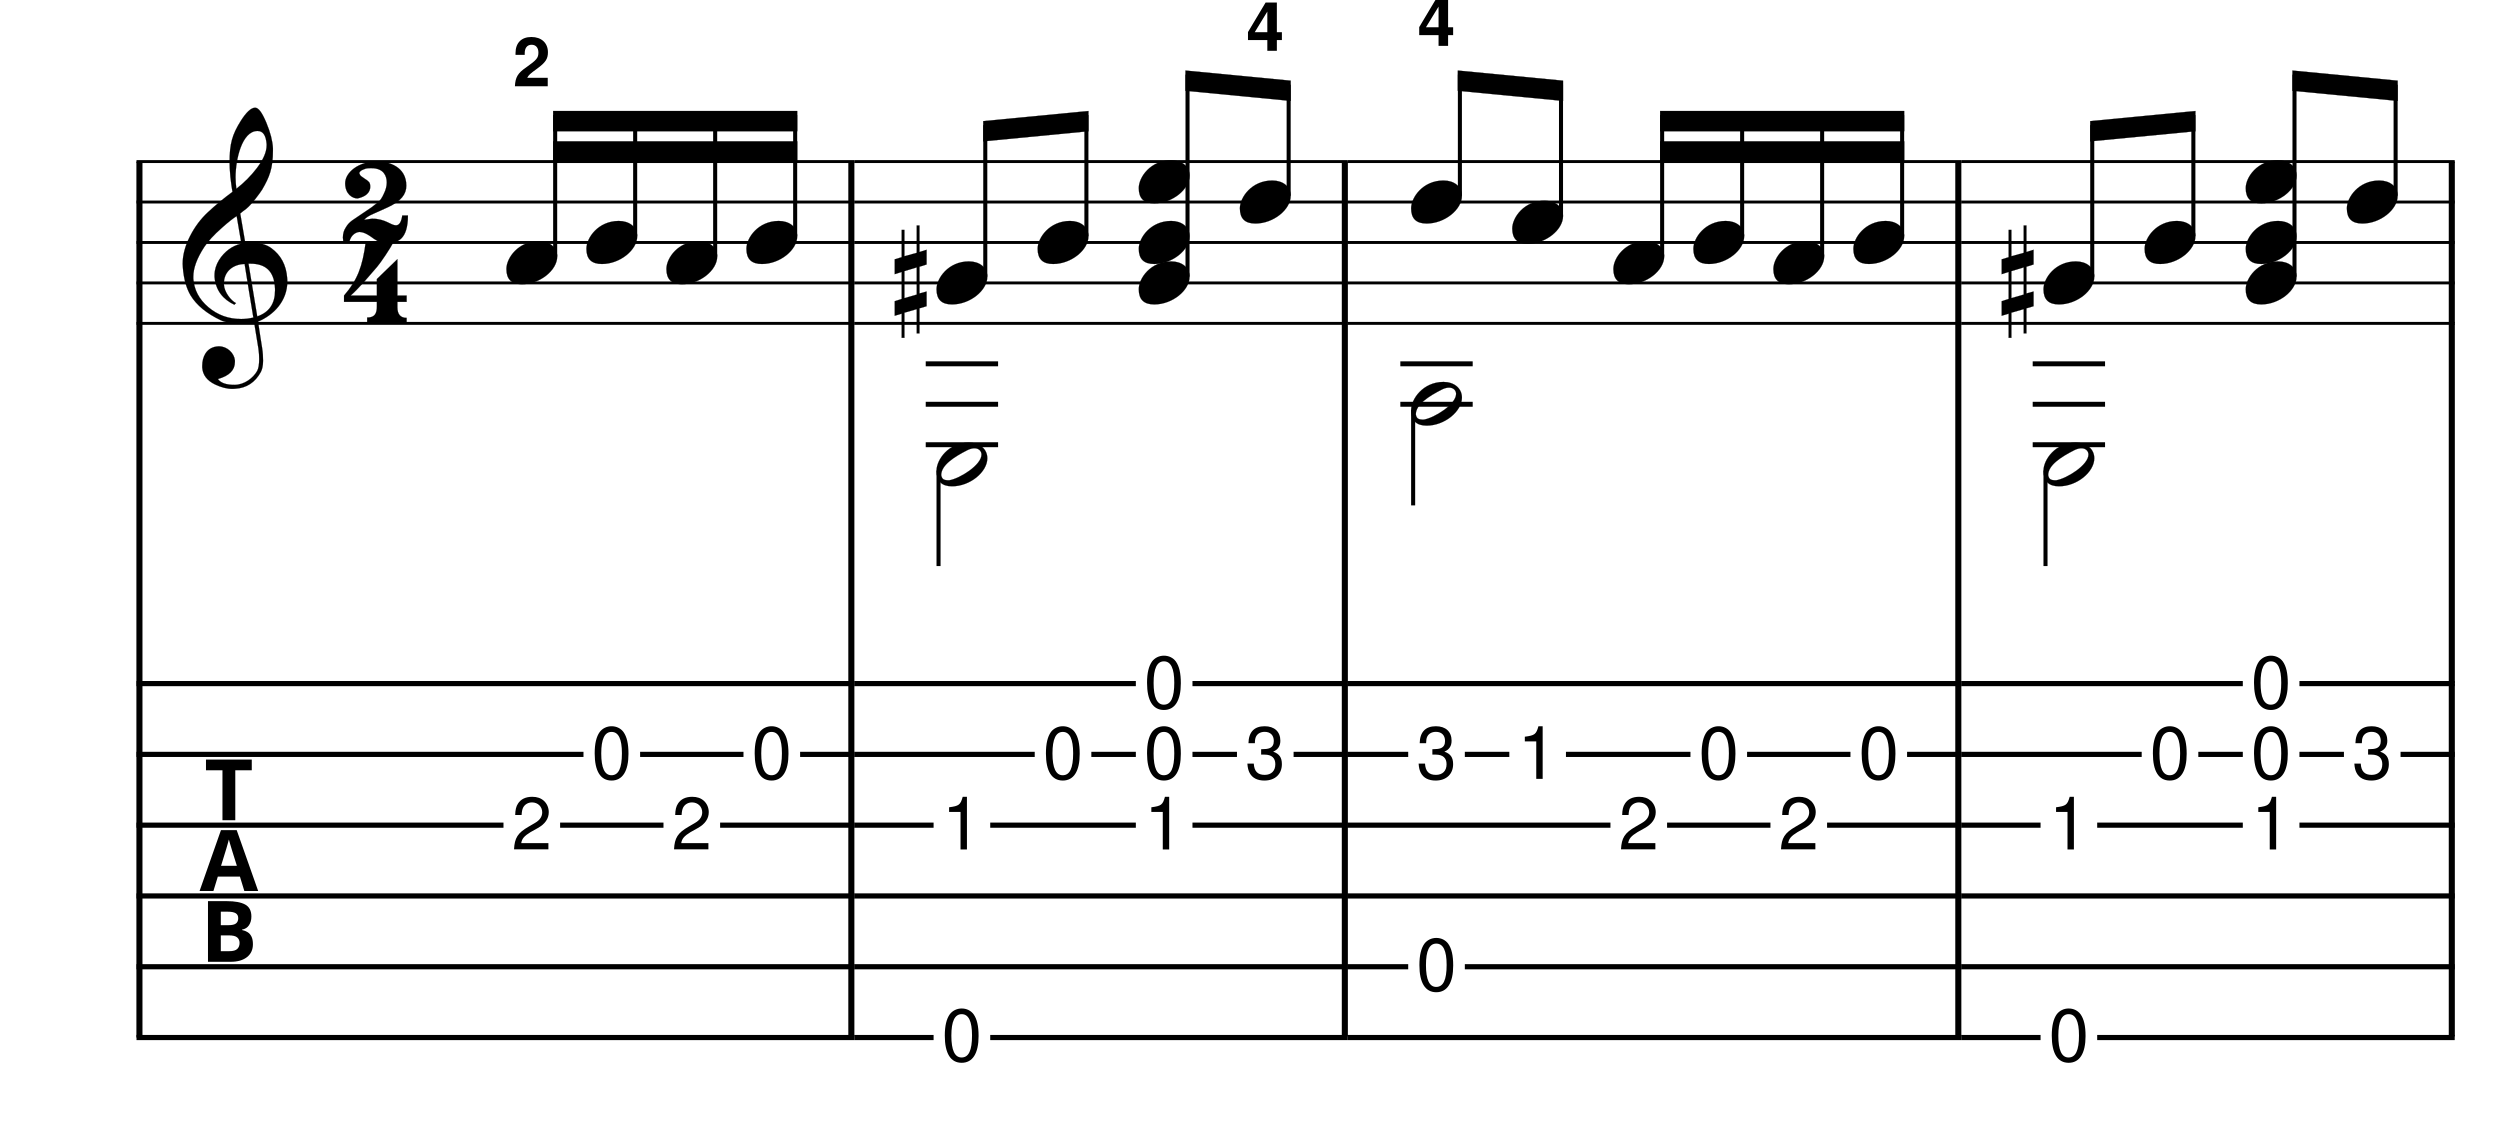
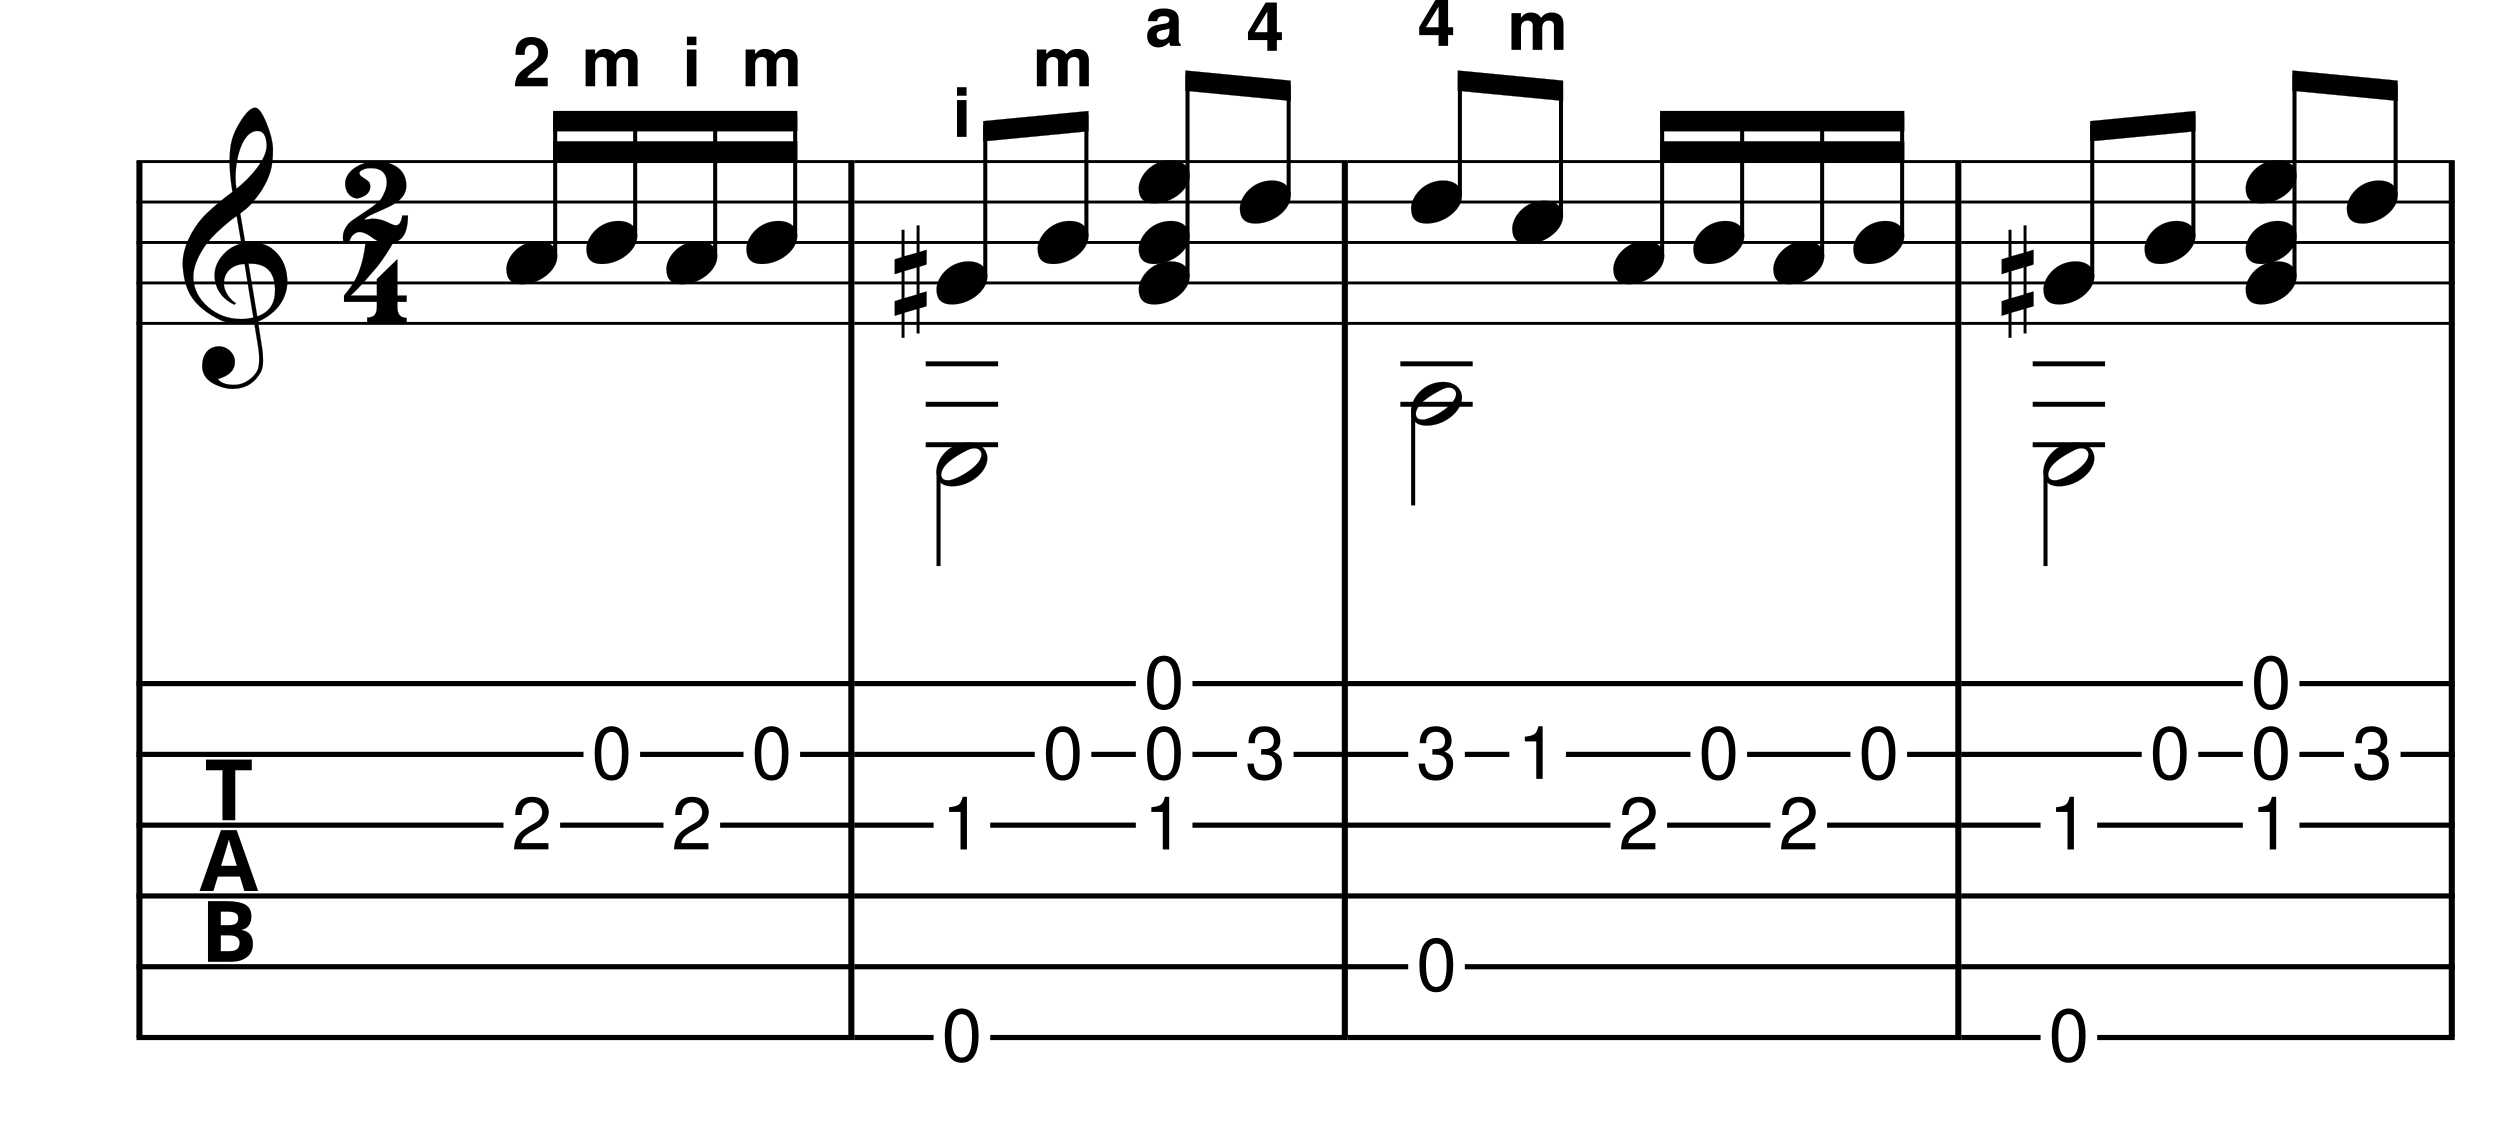
- <svg xmlns="http://www.w3.org/2000/svg" xmlns:xlink="http://www.w3.org/1999/xlink" viewBox="0 0 445 204" version="1.1" overflow="visible" id="nlshsxh">
+ <svg xmlns="http://www.w3.org/2000/svg" xmlns:xlink="http://www.w3.org/1999/xlink" viewBox="0 0 445 204" version="1.1" overflow="visible" id="heh19eo">
  <defs>
-     <g id="E050-nlshsxh">
+     <g id="E050-heh19eo">
      <path transform="scale(1,-1)" d="M441 -245c-23 -4 -48 -6 -76 -6c-59 0 -102 7 -130 20c-88 42 -150 93 -187 154c-26 44 -43 103 -48 176c0 6 -1 13 -1 19c0 54 15 111 45 170c29 57 65 106 110 148s96 85 153 127c-3 16 -8 46 -13 92c-4 43 -5 73 -5 89c0 117 16 172 69 257c34 54 64 82 89 82 c21 0 43 -30 69 -92s39 -115 41 -159v-15c0 -109 -21 -162 -67 -241c-13 -20 -63 -90 -98 -118c-13 -9 -25 -19 -37 -29l31 -181c8 1 18 2 28 2c58 0 102 -12 133 -35c59 -43 92 -104 98 -184c1 -7 1 -15 1 -22c0 -123 -87 -209 -181 -248c8 -57 17 -110 25 -162 c5 -31 6 -58 6 -80c0 -30 -5 -53 -14 -70c-35 -64 -88 -99 -158 -103c-5 0 -11 -1 -16 -1c-37 0 -72 10 -108 27c-50 24 -77 59 -80 105v11c0 29 7 55 20 76c18 28 45 42 79 44h6c49 0 93 -42 97 -87v-9c0 -51 -34 -86 -105 -106c17 -24 51 -36 102 -36c62 0 116 43 140 85 c9 16 13 41 13 74c0 20 -1 42 -5 67c-8 53 -18 106 -26 159zM461 939c-95 0 -135 -175 -135 -286c0 -24 2 -48 5 -71c50 39 92 82 127 128c40 53 60 100 60 140v8c-4 53 -22 81 -55 81h-2zM406 119l54 -326c73 25 110 78 110 161c0 7 0 15 -1 23c-7 95 -57 142 -151 142h-12 zM382 117c-72 -2 -128 -47 -128 -120v-7c2 -46 43 -99 75 -115c-3 -2 -7 -5 -10 -10c-70 33 -116 88 -123 172v11c0 68 44 126 88 159c23 17 49 29 78 36l-29 170c-21 -13 -52 -37 -92 -73c-50 -44 -86 -84 -109 -119c-45 -69 -67 -130 -67 -182v-13c5 -68 35 -127 93 -176 s125 -73 203 -73c25 0 50 3 75 9c-19 111 -36 221 -54 331z" />
    </g>
-     <g id="E082-nlshsxh">
+     <g id="E082-heh19eo">
      <path transform="scale(1,-1)" d="M124 -185c-18 0 -55 -14 -65 -65h-36l-3 30c0 25 6 45 18 63c11 19 22 30 39 43l121 82l37 29c15 11 27 29 38 54c12 24 18 47 18 70c0 40 -19 88 -94 88c-25 0 -32 0 -50 -8c-14 -5 -23 -12 -26 -22c3 -9 7 -15 10 -18l24 -17c12 -7 17 -11 27 -21c5 -7 7 -16 7 -27 c0 -12 0 -57 -79 -74c-30 0 -76 26 -76 94c0 66 81 135 197 135c72 0 181 -32 181 -150c0 -53 -32 -95 -113 -133l-91 -41c-26 -11 -45 -23 -57 -37l49 7c84 0 115 -41 148 -41c20 0 33 20 39 61h35c0 -152 -68 -168 -114 -168c-17 0 -65 0 -79 7h10l-28 17 c-49 37 -69 40 -87 42z" />
    </g>
-     <g id="E084-nlshsxh">
+     <g id="E084-heh19eo">
      <path transform="scale(1,-1)" d="M20 -78c84 97 114 180 134 329h170c-13 -32 -82 -132 -99 -151l-84 -97c-33 -36 -59 -63 -80 -81h162v102l127 123v-225h57v-39h-57v-34c0 -43 19 -65 57 -65v-34h-244v36c48 0 60 26 60 70v27h-203v39z" />
    </g>
-     <g id="E0A4-nlshsxh">
+     <g id="E0A4-heh19eo">
      <path transform="scale(1,-1)" d="M0 -39c0 68 73 172 200 172c66 0 114 -37 114 -95c0 -84 -106 -171 -218 -171c-64 0 -96 30 -96 94z" />
    </g>
-     <g id="E06D-nlshsxh">
+     <g id="E06D-heh19eo">
      <path transform="scale(1,-1)" d="M18 697v53h369v-53h-154v-418h-60v418h-155zM111 -94l-50 -141h-64l168 470h78l165 -470h-67l-49 141h-181zM276 -43l-73 214l-77 -214h150zM27 -750v471h191c89 0 139 -51 139 -120c0 -47 -22 -82 -65 -102c60 -23 86 -58 86 -114c0 -78 -54 -135 -139 -135h-212z M203 -332h-116v-150h116c67 0 94 27 94 75s-27 75 -94 75zM234 -535h-147v-162h147c56 0 84 36 84 81c0 46 -28 81 -84 81z" />
    </g>
-     <g id="E242-nlshsxh">
+     <g id="E242-heh19eo">
      <path transform="scale(1,-1)" d="M206 -748c32 48 49 100 49 149c0 89 -55 168 -168 203c-18 5 -47 9 -87 16v190v190h22c8 0 33 -61 71 -95c4 -3 -2 3 61 -56c62 -58 122 -137 122 -241c0 -32 -7 -65 -17 -96c11 -29 17 -60 17 -94c0 -71 -32 -148 -67 -190c-6 -5 -10 -7 -13 -7s-5 2 -5 5l4 10 c1 3 6 8 11 16zM248 -463c4 18 7 38 7 57c0 105 -80 173 -168 200c-11 3 -27 6 -47 9c9 -17 23 -61 53 -88c4 -3 -2 3 61 -56c36 -33 71 -74 94 -122z" />
    </g>
-     <g id="E262-nlshsxh">
+     <g id="E262-heh19eo">
      <path transform="scale(1,-1)" d="M136 186v169h17v-164l44 14v-91l-44 -14v-165l44 12v-91l-44 -13v-155h-17v150l-76 -22v-155h-17v149l-43 -13v90l43 14v167l-43 -14v92l43 13v169h17v-163zM60 73v-167l76 22v168z" />
    </g>
-     <g id="E0A3-nlshsxh">
+     <g id="E0A3-heh19eo">
      <path transform="scale(1,-1)" d="M278 64c0 22 -17 39 -43 39c-12 0 -26 -3 -41 -10c-85 -43 -165 -94 -165 -156c5 -25 15 -32 49 -32c67 11 200 95 200 159zM0 -36c0 68 73 174 200 174c66 0 114 -39 114 -97c0 -84 -106 -173 -218 -173c-64 0 -96 32 -96 96z" />
    </g>
-     <g id="E240-nlshsxh">
+     <g id="E240-heh19eo">
      <path transform="scale(1,-1)" d="M179 -646c15 29 29 55 46 102c18 49 30 108 30 138c0 105 -80 173 -168 200c-18 5 -47 9 -87 16v190h22c8 0 33 -61 71 -95c4 -3 -2 3 61 -56c62 -58 122 -137 122 -241c0 -38 -13 -106 -35 -163c-20 -51 -43 -99 -66 -132c-6 -5 -10 -7 -13 -7s-5 2 -5 5l4 10 c1 3 14 25 18 33z" />
    </g>
  </defs>
-   <style type="text/css">#nlshsxh g.ending, #nlshsxh g.fing, #nlshsxh g.reh, #nlshsxh g.tempo {font-weight:bold;}#nlshsxh g.dir, #nlshsxh g.dynam, #nlshsxh g.mNum {font-style:italic;}#nlshsxh g.label {font-weight:normal;}#nlshsxh ellipse, #nlshsxh path, #nlshsxh polygon, #nlshsxh polyline, #nlshsxh rect {stroke:currentColor}#nlshsxh g.cursor {fill:dodgerblue; color:dodgerblue;}#nlshsxh g.cursor.chord {fill:limegreen; color:limegreen;}</style>
+   <style type="text/css">#heh19eo g.ending, #heh19eo g.fing, #heh19eo g.reh, #heh19eo g.tempo {font-weight:bold;}#heh19eo g.dir, #heh19eo g.dynam, #heh19eo g.mNum {font-style:italic;}#heh19eo g.label {font-weight:normal;}#heh19eo ellipse, #heh19eo path, #heh19eo polygon, #heh19eo polyline, #heh19eo rect {stroke:currentColor}#heh19eo g.cursor {fill:dodgerblue; color:dodgerblue;}#heh19eo g.cursor.chord {fill:limegreen; color:limegreen;}</style>
  <svg class="definition-scale" color="black" font-family="Helvetica, Arial, DejaVu Sans, sans-serif" viewBox="0 0 11110 5100">
    <g class="page-margin" transform="translate(600, 0)">
      <g data-class="score" class="score pageMilestone">
            </g>
      <g data-class="system" class="system">
        <path d="M13 719 L13 4617" stroke-width="27" />
        <g data-class="measure" class="measure">
          <g data-class="mNum" class="mNum">
            <text y="476" text-anchor="middle" font-size="0px" />
          </g>
          <g data-class="staff" class="staff">
            <path d="M0 719 L3194 719" stroke-width="13" />
            <path d="M0 899 L3194 899" stroke-width="13" />
            <path d="M0 1079 L3194 1079" stroke-width="13" />
            <path d="M0 1259 L3194 1259" stroke-width="13" />
            <path d="M0 1439 L3194 1439" stroke-width="13" />
            <g data-class="clef" class="clef">
-               <use xlink:href="#E050-nlshsxh" transform="translate(206, 1259) scale(0.72, 0.72)" />
+               <use xlink:href="#E050-heh19eo" transform="translate(206, 1259) scale(0.72, 0.72)" />
            </g>
            <g data-class="keySig" class="keySig" />
            <g data-class="meterSig" class="meterSig">
-               <use xlink:href="#E082-nlshsxh" transform="translate(904, 899) scale(0.72, 0.72)" />
-               <use xlink:href="#E084-nlshsxh" transform="translate(909, 1259) scale(0.72, 0.72)" />
+               <use xlink:href="#E082-heh19eo" transform="translate(904, 899) scale(0.72, 0.72)" />
+               <use xlink:href="#E084-heh19eo" transform="translate(909, 1259) scale(0.72, 0.72)" />
            </g>
            <g data-class="layer" class="layer">
              <g data-class="beam" class="beam">
                <polygon points="1854,494 2940,494 2940,584 1854,584" />
                <polygon points="1854,629 2219,629 2219,719 1854,719" />
                <polygon points="2219,629 2575,629 2575,719 2219,719" />
                <polygon points="2575,629 2940,629 2940,719 2575,719" />
                <g data-class="note" class="note">
                  <g data-class="notehead" class="notehead">
-                     <use xlink:href="#E0A4-nlshsxh" transform="translate(1646, 1169) scale(0.72, 0.72)" />
+                     <use xlink:href="#E0A4-heh19eo" transform="translate(1646, 1169) scale(0.72, 0.72)" />
                  </g>
                  <g data-class="stem" class="stem">
                    <path d="M1863 1141 L1863 512" stroke-width="18" />
                  </g>
                </g>
                <g data-class="note" class="note">
                  <g data-class="notehead" class="notehead">
-                     <use xlink:href="#E0A4-nlshsxh" transform="translate(2002, 1079) scale(0.72, 0.72)" />
+                     <use xlink:href="#E0A4-heh19eo" transform="translate(2002, 1079) scale(0.72, 0.72)" />
                  </g>
                  <g data-class="stem" class="stem">
                    <path d="M2219 1051 L2219 512" stroke-width="18" />
                  </g>
                </g>
                <g data-class="note" class="note">
                  <g data-class="notehead" class="notehead">
-                     <use xlink:href="#E0A4-nlshsxh" transform="translate(2358, 1169) scale(0.72, 0.72)" />
+                     <use xlink:href="#E0A4-heh19eo" transform="translate(2358, 1169) scale(0.72, 0.72)" />
                  </g>
                  <g data-class="stem" class="stem">
                    <path d="M2575 1141 L2575 512" stroke-width="18" />
                  </g>
                </g>
                <g data-class="note" class="note">
                  <g data-class="notehead" class="notehead">
-                     <use xlink:href="#E0A4-nlshsxh" transform="translate(2714, 1079) scale(0.72, 0.72)" />
+                     <use xlink:href="#E0A4-heh19eo" transform="translate(2714, 1079) scale(0.72, 0.72)" />
                  </g>
                  <g data-class="stem" class="stem">
                    <path d="M2931 1051 L2931 512" stroke-width="18" />
                  </g>
                </g>
              </g>
            </g>
          </g>
          <g data-class="staff" class="staff">
            <path d="M0 3042 L3194 3042" stroke-width="23" />
            <path d="M0 3357 L1989 3357" stroke-width="23" />
            <path d="M2241 3357 L2701 3357" stroke-width="23" />
            <path d="M2953 3357 L3194 3357" stroke-width="23" />
            <path d="M0 3672 L1633 3672" stroke-width="23" />
            <path d="M1885 3672 L2345 3672" stroke-width="23" />
            <path d="M2597 3672 L3194 3672" stroke-width="23" />
            <path d="M0 3987 L3194 3987" stroke-width="23" />
            <path d="M0 4302 L3194 4302" stroke-width="23" />
            <path d="M0 4617 L3194 4617" stroke-width="23" />
            <g data-class="clef" class="clef">
              <text x="411" y="3650" text-anchor="middle" font-family="sans-serif" font-weight="bold" font-size="378px" fill="#000000" stroke="none">T</text>
              <text x="411" y="3965" text-anchor="middle" font-family="sans-serif" font-weight="bold" font-size="378px" fill="#000000" stroke="none">A</text>
              <text x="411" y="4280" text-anchor="middle" font-family="sans-serif" font-weight="bold" font-size="378px" fill="#000000" stroke="none">B</text>
            </g>
            <g data-class="layer" class="layer">
              <g data-class="tabGrp" class="tabGrp">
                <g data-class="tabDurSym" class="tabDurSym">
                  <g data-class="stem" class="stem">
                    <path d="M1759 2885 L1759 2257" stroke-width="31" />
                    <g data-class="flag" class="flag">
-                       <use xlink:href="#E242-nlshsxh" transform="translate(1744, 2257) scale(0.72, 0.72)" />
+                       <use xlink:href="#E242-heh19eo" transform="translate(1744, 2257) scale(0.72, 0.72)" />
                    </g>
                  </g>
                </g>
                <g data-class="note" class="note">
                  <text x="1759" y="3780" text-anchor="middle" font-size="0px">
                    <tspan font-size="324px">2</tspan>
                  </text>
                </g>
              </g>
              <g data-class="tabGrp" class="tabGrp">
                <g data-class="tabDurSym" class="tabDurSym">
                  <g data-class="stem" class="stem">
                    <path d="M2115 2885 L2115 2257" stroke-width="31" />
                    <g data-class="flag" class="flag">
-                       <use xlink:href="#E242-nlshsxh" transform="translate(2100, 2257) scale(0.72, 0.72)" />
+                       <use xlink:href="#E242-heh19eo" transform="translate(2100, 2257) scale(0.72, 0.72)" />
                    </g>
                  </g>
                </g>
                <g data-class="note" class="note">
                  <text x="2115" y="3466" text-anchor="middle" font-size="0px">
                    <tspan font-size="324px">0</tspan>
                  </text>
                </g>
              </g>
              <g data-class="tabGrp" class="tabGrp">
                <g data-class="tabDurSym" class="tabDurSym">
                  <g data-class="stem" class="stem">
                    <path d="M2471 2885 L2471 2257" stroke-width="31" />
                    <g data-class="flag" class="flag">
-                       <use xlink:href="#E242-nlshsxh" transform="translate(2456, 2257) scale(0.72, 0.72)" />
+                       <use xlink:href="#E242-heh19eo" transform="translate(2456, 2257) scale(0.72, 0.72)" />
                    </g>
                  </g>
                </g>
                <g data-class="note" class="note">
                  <text x="2471" y="3780" text-anchor="middle" font-size="0px">
                    <tspan font-size="324px">2</tspan>
                  </text>
                </g>
              </g>
              <g data-class="tabGrp" class="tabGrp">
                <g data-class="tabDurSym" class="tabDurSym">
                  <g data-class="stem" class="stem">
                    <path d="M2827 2885 L2827 2257" stroke-width="31" />
                    <g data-class="flag" class="flag">
-                       <use xlink:href="#E242-nlshsxh" transform="translate(2812, 2257) scale(0.72, 0.72)" />
+                       <use xlink:href="#E242-heh19eo" transform="translate(2812, 2257) scale(0.72, 0.72)" />
                    </g>
                  </g>
                </g>
                <g data-class="note" class="note">
                  <text x="2827" y="3466" text-anchor="middle" font-size="0px">
                    <tspan font-size="324px">0</tspan>
                  </text>
                </g>
              </g>
            </g>
          </g>
          <g data-class="fing" class="fing">
            <text x="1759" y="384" text-anchor="middle" font-size="0px">
              <tspan data-class="text" class="text">
                <tspan font-size="303px">2</tspan>
+               </tspan>
+             </text>
+           </g>
+           <g data-class="fing" class="fing">
+             <text x="2115" y="384" text-anchor="middle" font-size="0px">
+               <tspan data-class="text" class="text">
+                 <tspan font-size="303px">m</tspan>
+               </tspan>
+             </text>
+           </g>
+           <g data-class="fing" class="fing">
+             <text x="2471" y="384" text-anchor="middle" font-size="0px">
+               <tspan data-class="text" class="text">
+                 <tspan font-size="303px">i</tspan>
+               </tspan>
+             </text>
+           </g>
+           <g data-class="fing" class="fing">
+             <text x="2827" y="384" text-anchor="middle" font-size="0px">
+               <tspan data-class="text" class="text">
+                 <tspan font-size="303px">m</tspan>
              </tspan>
            </text>
          </g>
          <g data-class="barLine" class="barLine">
            <path d="M3181 719 L3181 1439" stroke-width="27" />
            <path d="M3181 3042 L3181 4612" stroke-width="27" />
            <path d="M3181 1439 L3181 3042" stroke-width="27" />
          </g>
        </g>
        <g data-class="measure" class="measure">
          <g data-class="staff" class="staff">
            <path d="M3194 719 L5390 719" stroke-width="13" />
            <path d="M3194 899 L5390 899" stroke-width="13" />
            <path d="M3194 1079 L5390 1079" stroke-width="13" />
            <path d="M3194 1259 L5390 1259" stroke-width="13" />
            <path d="M3194 1439 L5390 1439" stroke-width="13" />
            <g data-class="ledgerLines" class="ledgerLines below">
              <g data-class="lineDash" class="lineDash" data-related="#tab-note-10">
                <path d="M3512 1619 L3834 1619" stroke-width="22" />
              </g>
              <g data-class="lineDash" class="lineDash" data-related="#tab-note-10">
                <path d="M3512 1799 L3834 1799" stroke-width="22" />
              </g>
              <g data-class="lineDash" class="lineDash" data-related="#tab-note-10">
                <path d="M3512 1979 L3834 1979" stroke-width="22" />
              </g>
            </g>
            <g data-class="layer" class="layer">
              <g data-class="beam" class="beam">
                <polygon points="3768,539 4236,494 4236,584 3768,629" />
                <g data-class="note" class="note">
                  <g data-class="notehead" class="notehead">
-                     <use xlink:href="#E0A4-nlshsxh" transform="translate(3560, 1259) scale(0.72, 0.72)" />
+                     <use xlink:href="#E0A4-heh19eo" transform="translate(3560, 1259) scale(0.72, 0.72)" />
                  </g>
                  <g data-class="stem" class="stem">
                    <path d="M3777 1231 L3777 557" stroke-width="18" />
                  </g>
                  <g data-class="accid" class="accid">
-                     <use xlink:href="#E262-nlshsxh" transform="translate(3374, 1259) scale(0.72, 0.72)" />
-                   </g>
-                 </g>
-                 <g data-class="note" class="note">
-                   <g data-class="notehead" class="notehead">
-                     <use xlink:href="#E0A4-nlshsxh" transform="translate(4010, 1079) scale(0.72, 0.72)" />
+                     <use xlink:href="#E262-heh19eo" transform="translate(3374, 1259) scale(0.72, 0.72)" />
+                   </g>
+                 </g>
+                 <g data-class="note" class="note">
+                   <g data-class="notehead" class="notehead">
+                     <use xlink:href="#E0A4-heh19eo" transform="translate(4010, 1079) scale(0.72, 0.72)" />
                  </g>
                  <g data-class="stem" class="stem">
                    <path d="M4227 1051 L4227 512" stroke-width="18" />
                  </g>
                </g>
              </g>
              <g data-class="beam" class="beam">
                <polygon points="4668,314 5136,359 5136,449 4668,404" />
                <g data-class="chord" class="chord">
                  <g data-class="stem" class="stem">
                    <path d="M4677 1231 L4677 332" stroke-width="18" />
                  </g>
                  <g data-class="note" class="note">
                    <g data-class="notehead" class="notehead">
-                       <use xlink:href="#E0A4-nlshsxh" transform="translate(4460, 1259) scale(0.72, 0.72)" />
+                       <use xlink:href="#E0A4-heh19eo" transform="translate(4460, 1259) scale(0.72, 0.72)" />
                    </g>
                    <g data-class="accid" class="accid" />
                  </g>
                  <g data-class="note" class="note">
                    <g data-class="notehead" class="notehead">
-                       <use xlink:href="#E0A4-nlshsxh" transform="translate(4460, 1079) scale(0.72, 0.72)" />
+                       <use xlink:href="#E0A4-heh19eo" transform="translate(4460, 1079) scale(0.72, 0.72)" />
                    </g>
                  </g>
                  <g data-class="note" class="note">
                    <g data-class="notehead" class="notehead">
-                       <use xlink:href="#E0A4-nlshsxh" transform="translate(4460, 809) scale(0.72, 0.72)" />
-                     </g>
-                   </g>
-                 </g>
-                 <g data-class="note" class="note">
-                   <g data-class="notehead" class="notehead">
-                     <use xlink:href="#E0A4-nlshsxh" transform="translate(4910, 899) scale(0.72, 0.72)" />
+                       <use xlink:href="#E0A4-heh19eo" transform="translate(4460, 809) scale(0.72, 0.72)" />
+                     </g>
+                   </g>
+                 </g>
+                 <g data-class="note" class="note">
+                   <g data-class="notehead" class="notehead">
+                     <use xlink:href="#E0A4-heh19eo" transform="translate(4910, 899) scale(0.72, 0.72)" />
                  </g>
                  <g data-class="stem" class="stem">
                    <path d="M5127 871 L5127 377" stroke-width="18" />
                  </g>
                </g>
              </g>
            </g>
            <g data-class="layer" class="layer">
              <g data-class="note" class="note">
                <g data-class="notehead" class="notehead">
-                   <use xlink:href="#E0A3-nlshsxh" transform="translate(3560, 2069) scale(0.72, 0.72)" />
+                   <use xlink:href="#E0A3-heh19eo" transform="translate(3560, 2069) scale(0.72, 0.72)" />
                </g>
                <g data-class="stem" class="stem">
                  <path d="M3569 2094 L3569 2519" stroke-width="18" />
                </g>
              </g>
            </g>
          </g>
          <g data-class="staff" class="staff">
            <path d="M3194 3042 L4447 3042" stroke-width="23" />
            <path d="M4699 3042 L5390 3042" stroke-width="23" />
            <path d="M3194 3357 L3997 3357" stroke-width="23" />
            <path d="M4249 3357 L4447 3357" stroke-width="23" />
            <path d="M4699 3357 L4897 3357" stroke-width="23" />
            <path d="M5149 3357 L5390 3357" stroke-width="23" />
            <path d="M3194 3672 L3547 3672" stroke-width="23" />
            <path d="M3799 3672 L4447 3672" stroke-width="23" />
            <path d="M4699 3672 L5390 3672" stroke-width="23" />
            <path d="M3194 3987 L5390 3987" stroke-width="23" />
            <path d="M3194 4302 L5390 4302" stroke-width="23" />
            <path d="M3194 4617 L3547 4617" stroke-width="23" />
            <path d="M3799 4617 L5390 4617" stroke-width="23" />
            <g data-class="layer" class="layer">
              <g data-class="tabGrp" class="tabGrp">
                <g data-class="tabDurSym" class="tabDurSym">
                  <g data-class="stem" class="stem">
                    <path d="M3673 2885 L3673 2257" stroke-width="31" />
                    <g data-class="flag" class="flag">
-                       <use xlink:href="#E240-nlshsxh" transform="translate(3658, 2257) scale(0.72, 0.72)" />
+                       <use xlink:href="#E240-heh19eo" transform="translate(3658, 2257) scale(0.72, 0.72)" />
                    </g>
                  </g>
                </g>
                <g data-class="note" class="note">
                  <text x="3673" y="3780" text-anchor="middle" font-size="0px">
                    <tspan font-size="324px">1</tspan>
                  </text>
                  <g data-class="accid" class="accid" />
                </g>
              </g>
              <g data-class="tabGrp" class="tabGrp">
                <g data-class="tabDurSym" class="tabDurSym">
                  <g data-class="stem" class="stem">
                    <path d="M4123 2885 L4123 2257" stroke-width="31" />
                    <g data-class="flag" class="flag">
-                       <use xlink:href="#E240-nlshsxh" transform="translate(4108, 2257) scale(0.72, 0.72)" />
+                       <use xlink:href="#E240-heh19eo" transform="translate(4108, 2257) scale(0.72, 0.72)" />
                    </g>
                  </g>
                </g>
                <g data-class="note" class="note">
                  <text x="4123" y="3466" text-anchor="middle" font-size="0px">
                    <tspan font-size="324px">0</tspan>
                  </text>
                </g>
              </g>
              <g data-class="tabGrp" class="tabGrp">
                <g data-class="tabDurSym" class="tabDurSym">
                  <g data-class="stem" class="stem">
                    <path d="M4573 2885 L4573 2257" stroke-width="31" />
                    <g data-class="flag" class="flag">
-                       <use xlink:href="#E240-nlshsxh" transform="translate(4558, 2257) scale(0.72, 0.72)" />
+                       <use xlink:href="#E240-heh19eo" transform="translate(4558, 2257) scale(0.72, 0.72)" />
                    </g>
                  </g>
                </g>
                <g data-class="note" class="note">
                  <text x="4573" y="3152" text-anchor="middle" font-size="0px">
                    <tspan font-size="324px">0</tspan>
                  </text>
                </g>
                <g data-class="note" class="note">
                  <text x="4573" y="3466" text-anchor="middle" font-size="0px">
                    <tspan font-size="324px">0</tspan>
                  </text>
                </g>
                <g data-class="note" class="note">
                  <text x="4573" y="3780" text-anchor="middle" font-size="0px">
                    <tspan font-size="324px">1</tspan>
                  </text>
                  <g data-class="accid" class="accid" />
                </g>
              </g>
              <g data-class="tabGrp" class="tabGrp">
                <g data-class="tabDurSym" class="tabDurSym">
                  <g data-class="stem" class="stem">
                    <path d="M5023 2885 L5023 2257" stroke-width="31" />
                    <g data-class="flag" class="flag">
-                       <use xlink:href="#E240-nlshsxh" transform="translate(5008, 2257) scale(0.72, 0.72)" />
+                       <use xlink:href="#E240-heh19eo" transform="translate(5008, 2257) scale(0.72, 0.72)" />
                    </g>
                  </g>
                </g>
                <g data-class="note" class="note">
                  <text x="5023" y="3466" text-anchor="middle" font-size="0px">
                    <tspan font-size="324px">3</tspan>
                  </text>
                </g>
              </g>
            </g>
            <g data-class="layer" class="layer">
              <g data-class="tabGrp" class="tabGrp">
                <g data-class="tabDurSym" class="tabDurSym">
                  <g data-class="stem" class="stem">
                    <path d="M3673 4774 L3673 5088" stroke-width="31" />
                  </g>
                </g>
                <g data-class="note" class="note">
                  <text x="3673" y="4722" text-anchor="middle" font-size="0px">
                    <tspan font-size="324px">0</tspan>
                  </text>
                </g>
              </g>
            </g>
+           </g>
+           <g data-class="fing" class="fing">
+             <text x="3673" y="609" text-anchor="middle" font-size="0px">
+               <tspan data-class="text" class="text">
+                 <tspan font-size="303px">i</tspan>
+               </tspan>
+             </text>
+           </g>
+           <g data-class="fing" class="fing">
+             <text x="4123" y="384" text-anchor="middle" font-size="0px">
+               <tspan data-class="text" class="text">
+                 <tspan font-size="303px">m</tspan>
+               </tspan>
+             </text>
+           </g>
+           <g data-class="fing" class="fing">
+             <text x="4573" y="204" text-anchor="middle" font-size="0px">
+               <tspan data-class="text" class="text">
+                 <tspan font-size="303px">a</tspan>
+               </tspan>
+             </text>
          </g>
          <g data-class="fing" class="fing">
            <text x="5023" y="226" text-anchor="middle" font-size="0px">
              <tspan data-class="text" class="text">
                <tspan font-size="303px">4</tspan>
              </tspan>
            </text>
          </g>
          <g data-class="barLine" class="barLine">
            <path d="M5377 719 L5377 1439" stroke-width="27" />
            <path d="M5377 3042 L5377 4612" stroke-width="27" />
            <path d="M5377 1439 L5377 3042" stroke-width="27" />
          </g>
        </g>
        <g data-class="measure" class="measure">
          <g data-class="staff" class="staff">
            <path d="M5390 719 L8120 719" stroke-width="13" />
            <path d="M5390 899 L8120 899" stroke-width="13" />
            <path d="M5390 1079 L8120 1079" stroke-width="13" />
            <path d="M5390 1259 L8120 1259" stroke-width="13" />
            <path d="M5390 1439 L8120 1439" stroke-width="13" />
            <g data-class="ledgerLines" class="ledgerLines below">
              <g data-class="lineDash" class="lineDash" data-related="#tab-note-17">
                <path d="M5624 1619 L5946 1619" stroke-width="22" />
              </g>
              <g data-class="lineDash" class="lineDash" data-related="#tab-note-17">
                <path d="M5624 1799 L5946 1799" stroke-width="22" />
              </g>
            </g>
            <g data-class="layer" class="layer">
              <g data-class="beam" class="beam">
                <polygon points="5880,314 6348,359 6348,449 5880,404" />
                <g data-class="note" class="note">
                  <g data-class="notehead" class="notehead">
-                     <use xlink:href="#E0A4-nlshsxh" transform="translate(5672, 899) scale(0.72, 0.72)" />
+                     <use xlink:href="#E0A4-heh19eo" transform="translate(5672, 899) scale(0.72, 0.72)" />
                  </g>
                  <g data-class="stem" class="stem">
                    <path d="M5889 871 L5889 332" stroke-width="18" />
                  </g>
                </g>
                <g data-class="note" class="note">
                  <g data-class="notehead" class="notehead">
-                     <use xlink:href="#E0A4-nlshsxh" transform="translate(6122, 989) scale(0.72, 0.72)" />
+                     <use xlink:href="#E0A4-heh19eo" transform="translate(6122, 989) scale(0.72, 0.72)" />
                  </g>
                  <g data-class="stem" class="stem">
                    <path d="M6339 961 L6339 377" stroke-width="18" />
                  </g>
                </g>
              </g>
              <g data-class="beam" class="beam">
                <polygon points="6780,494 7866,494 7866,584 6780,584" />
                <polygon points="6780,629 7145,629 7145,719 6780,719" />
                <polygon points="7145,629 7501,629 7501,719 7145,719" />
                <polygon points="7501,629 7866,629 7866,719 7501,719" />
                <g data-class="note" class="note">
                  <g data-class="notehead" class="notehead">
-                     <use xlink:href="#E0A4-nlshsxh" transform="translate(6572, 1169) scale(0.72, 0.72)" />
+                     <use xlink:href="#E0A4-heh19eo" transform="translate(6572, 1169) scale(0.72, 0.72)" />
                  </g>
                  <g data-class="stem" class="stem">
                    <path d="M6789 1141 L6789 512" stroke-width="18" />
                  </g>
                </g>
                <g data-class="note" class="note">
                  <g data-class="notehead" class="notehead">
-                     <use xlink:href="#E0A4-nlshsxh" transform="translate(6928, 1079) scale(0.72, 0.72)" />
+                     <use xlink:href="#E0A4-heh19eo" transform="translate(6928, 1079) scale(0.72, 0.72)" />
                  </g>
                  <g data-class="stem" class="stem">
                    <path d="M7145 1051 L7145 512" stroke-width="18" />
                  </g>
                </g>
                <g data-class="note" class="note">
                  <g data-class="notehead" class="notehead">
-                     <use xlink:href="#E0A4-nlshsxh" transform="translate(7284, 1169) scale(0.72, 0.72)" />
+                     <use xlink:href="#E0A4-heh19eo" transform="translate(7284, 1169) scale(0.72, 0.72)" />
                  </g>
                  <g data-class="stem" class="stem">
                    <path d="M7501 1141 L7501 512" stroke-width="18" />
                  </g>
                </g>
                <g data-class="note" class="note">
                  <g data-class="notehead" class="notehead">
-                     <use xlink:href="#E0A4-nlshsxh" transform="translate(7640, 1079) scale(0.72, 0.72)" />
+                     <use xlink:href="#E0A4-heh19eo" transform="translate(7640, 1079) scale(0.72, 0.72)" />
                  </g>
                  <g data-class="stem" class="stem">
                    <path d="M7857 1051 L7857 512" stroke-width="18" />
                  </g>
                </g>
              </g>
            </g>
            <g data-class="layer" class="layer">
              <g data-class="note" class="note">
                <g data-class="notehead" class="notehead">
-                   <use xlink:href="#E0A3-nlshsxh" transform="translate(5672, 1799) scale(0.72, 0.72)" />
+                   <use xlink:href="#E0A3-heh19eo" transform="translate(5672, 1799) scale(0.72, 0.72)" />
                </g>
                <g data-class="stem" class="stem">
                  <path d="M5681 1824 L5681 2249" stroke-width="18" />
                </g>
              </g>
            </g>
          </g>
          <g data-class="staff" class="staff">
            <path d="M5390 3042 L8120 3042" stroke-width="23" />
            <path d="M5390 3357 L5659 3357" stroke-width="23" />
            <path d="M5911 3357 L6109 3357" stroke-width="23" />
            <path d="M6361 3357 L6915 3357" stroke-width="23" />
            <path d="M7167 3357 L7627 3357" stroke-width="23" />
            <path d="M7879 3357 L8120 3357" stroke-width="23" />
            <path d="M5390 3672 L6559 3672" stroke-width="23" />
            <path d="M6811 3672 L7271 3672" stroke-width="23" />
            <path d="M7523 3672 L8120 3672" stroke-width="23" />
            <path d="M5390 3987 L8120 3987" stroke-width="23" />
            <path d="M5390 4302 L5659 4302" stroke-width="23" />
            <path d="M5911 4302 L8120 4302" stroke-width="23" />
            <path d="M5390 4617 L8120 4617" stroke-width="23" />
            <g data-class="layer" class="layer">
              <g data-class="tabGrp" class="tabGrp">
                <g data-class="tabDurSym" class="tabDurSym">
                  <g data-class="stem" class="stem">
                    <path d="M5785 2885 L5785 2257" stroke-width="31" />
                    <g data-class="flag" class="flag">
-                       <use xlink:href="#E240-nlshsxh" transform="translate(5770, 2257) scale(0.72, 0.72)" />
+                       <use xlink:href="#E240-heh19eo" transform="translate(5770, 2257) scale(0.72, 0.72)" />
                    </g>
                  </g>
                </g>
                <g data-class="note" class="note">
                  <text x="5785" y="3466" text-anchor="middle" font-size="0px">
                    <tspan font-size="324px">3</tspan>
                  </text>
                </g>
              </g>
              <g data-class="tabGrp" class="tabGrp">
                <g data-class="tabDurSym" class="tabDurSym">
                  <g data-class="stem" class="stem">
                    <path d="M6235 2885 L6235 2257" stroke-width="31" />
                    <g data-class="flag" class="flag">
-                       <use xlink:href="#E240-nlshsxh" transform="translate(6220, 2257) scale(0.72, 0.72)" />
+                       <use xlink:href="#E240-heh19eo" transform="translate(6220, 2257) scale(0.72, 0.72)" />
                    </g>
                  </g>
                </g>
                <g data-class="note" class="note">
                  <text x="6235" y="3466" text-anchor="middle" font-size="0px">
                    <tspan font-size="324px">1</tspan>
                  </text>
                </g>
              </g>
              <g data-class="tabGrp" class="tabGrp">
                <g data-class="tabDurSym" class="tabDurSym">
                  <g data-class="stem" class="stem">
                    <path d="M6685 2885 L6685 2257" stroke-width="31" />
                    <g data-class="flag" class="flag">
-                       <use xlink:href="#E242-nlshsxh" transform="translate(6670, 2257) scale(0.72, 0.72)" />
+                       <use xlink:href="#E242-heh19eo" transform="translate(6670, 2257) scale(0.72, 0.72)" />
                    </g>
                  </g>
                </g>
                <g data-class="note" class="note">
                  <text x="6685" y="3780" text-anchor="middle" font-size="0px">
                    <tspan font-size="324px">2</tspan>
                  </text>
                </g>
              </g>
              <g data-class="tabGrp" class="tabGrp">
                <g data-class="tabDurSym" class="tabDurSym">
                  <g data-class="stem" class="stem">
                    <path d="M7041 2885 L7041 2257" stroke-width="31" />
                    <g data-class="flag" class="flag">
-                       <use xlink:href="#E242-nlshsxh" transform="translate(7026, 2257) scale(0.72, 0.72)" />
+                       <use xlink:href="#E242-heh19eo" transform="translate(7026, 2257) scale(0.72, 0.72)" />
                    </g>
                  </g>
                </g>
                <g data-class="note" class="note">
                  <text x="7041" y="3466" text-anchor="middle" font-size="0px">
                    <tspan font-size="324px">0</tspan>
                  </text>
                </g>
              </g>
              <g data-class="tabGrp" class="tabGrp">
                <g data-class="tabDurSym" class="tabDurSym">
                  <g data-class="stem" class="stem">
                    <path d="M7397 2885 L7397 2257" stroke-width="31" />
                    <g data-class="flag" class="flag">
-                       <use xlink:href="#E242-nlshsxh" transform="translate(7382, 2257) scale(0.72, 0.72)" />
+                       <use xlink:href="#E242-heh19eo" transform="translate(7382, 2257) scale(0.72, 0.72)" />
                    </g>
                  </g>
                </g>
                <g data-class="note" class="note">
                  <text x="7397" y="3780" text-anchor="middle" font-size="0px">
                    <tspan font-size="324px">2</tspan>
                  </text>
                </g>
              </g>
              <g data-class="tabGrp" class="tabGrp">
                <g data-class="tabDurSym" class="tabDurSym">
                  <g data-class="stem" class="stem">
                    <path d="M7753 2885 L7753 2257" stroke-width="31" />
                    <g data-class="flag" class="flag">
-                       <use xlink:href="#E242-nlshsxh" transform="translate(7738, 2257) scale(0.72, 0.72)" />
+                       <use xlink:href="#E242-heh19eo" transform="translate(7738, 2257) scale(0.72, 0.72)" />
                    </g>
                  </g>
                </g>
                <g data-class="note" class="note">
                  <text x="7753" y="3466" text-anchor="middle" font-size="0px">
                    <tspan font-size="324px">0</tspan>
                  </text>
                </g>
              </g>
            </g>
            <g data-class="layer" class="layer">
              <g data-class="tabGrp" class="tabGrp">
                <g data-class="tabDurSym" class="tabDurSym">
                  <g data-class="stem" class="stem">
                    <path d="M5785 4774 L5785 5088" stroke-width="31" />
                  </g>
                </g>
                <g data-class="note" class="note">
                  <text x="5785" y="4408" text-anchor="middle" font-size="0px">
                    <tspan font-size="324px">0</tspan>
                  </text>
                </g>
              </g>
            </g>
          </g>
          <g data-class="fing" class="fing">
            <text x="5785" y="204" text-anchor="middle" font-size="0px">
              <tspan data-class="text" class="text">
                <tspan font-size="303px">4</tspan>
+               </tspan>
+             </text>
+           </g>
+           <g data-class="fing" class="fing">
+             <text x="6235" y="222" text-anchor="middle" font-size="0px">
+               <tspan data-class="text" class="text">
+                 <tspan font-size="303px">m</tspan>
              </tspan>
            </text>
          </g>
          <g data-class="barLine" class="barLine">
            <path d="M8107 719 L8107 1439" stroke-width="27" />
            <path d="M8107 3042 L8107 4612" stroke-width="27" />
            <path d="M8107 1439 L8107 3042" stroke-width="27" />
          </g>
        </g>
        <g data-class="measure" class="measure">
          <g data-class="staff" class="staff">
            <path d="M8120 719 L10316 719" stroke-width="13" />
            <path d="M8120 899 L10316 899" stroke-width="13" />
            <path d="M8120 1079 L10316 1079" stroke-width="13" />
            <path d="M8120 1259 L10316 1259" stroke-width="13" />
            <path d="M8120 1439 L10316 1439" stroke-width="13" />
            <g data-class="ledgerLines" class="ledgerLines below">
              <g data-class="lineDash" class="lineDash" data-related="#tab-note-24">
                <path d="M8438 1619 L8760 1619" stroke-width="22" />
              </g>
              <g data-class="lineDash" class="lineDash" data-related="#tab-note-24">
                <path d="M8438 1799 L8760 1799" stroke-width="22" />
              </g>
              <g data-class="lineDash" class="lineDash" data-related="#tab-note-24">
                <path d="M8438 1979 L8760 1979" stroke-width="22" />
              </g>
            </g>
            <g data-class="layer" class="layer">
              <g data-class="beam" class="beam">
                <polygon points="8694,539 9162,494 9162,584 8694,629" />
                <g data-class="note" class="note">
                  <g data-class="notehead" class="notehead">
-                     <use xlink:href="#E0A4-nlshsxh" transform="translate(8486, 1259) scale(0.72, 0.72)" />
+                     <use xlink:href="#E0A4-heh19eo" transform="translate(8486, 1259) scale(0.72, 0.72)" />
                  </g>
                  <g data-class="stem" class="stem">
                    <path d="M8703 1231 L8703 557" stroke-width="18" />
                  </g>
                  <g data-class="accid" class="accid">
-                     <use xlink:href="#E262-nlshsxh" transform="translate(8300, 1259) scale(0.72, 0.72)" />
-                   </g>
-                 </g>
-                 <g data-class="note" class="note">
-                   <g data-class="notehead" class="notehead">
-                     <use xlink:href="#E0A4-nlshsxh" transform="translate(8936, 1079) scale(0.72, 0.72)" />
+                     <use xlink:href="#E262-heh19eo" transform="translate(8300, 1259) scale(0.72, 0.72)" />
+                   </g>
+                 </g>
+                 <g data-class="note" class="note">
+                   <g data-class="notehead" class="notehead">
+                     <use xlink:href="#E0A4-heh19eo" transform="translate(8936, 1079) scale(0.72, 0.72)" />
                  </g>
                  <g data-class="stem" class="stem">
                    <path d="M9153 1051 L9153 512" stroke-width="18" />
                  </g>
                </g>
              </g>
              <g data-class="beam" class="beam">
                <polygon points="9594,314 10062,359 10062,449 9594,404" />
                <g data-class="chord" class="chord">
                  <g data-class="stem" class="stem">
                    <path d="M9603 1231 L9603 332" stroke-width="18" />
                  </g>
                  <g data-class="note" class="note">
                    <g data-class="notehead" class="notehead">
-                       <use xlink:href="#E0A4-nlshsxh" transform="translate(9386, 1259) scale(0.72, 0.72)" />
+                       <use xlink:href="#E0A4-heh19eo" transform="translate(9386, 1259) scale(0.72, 0.72)" />
                    </g>
                    <g data-class="accid" class="accid" />
                  </g>
                  <g data-class="note" class="note">
                    <g data-class="notehead" class="notehead">
-                       <use xlink:href="#E0A4-nlshsxh" transform="translate(9386, 1079) scale(0.72, 0.72)" />
+                       <use xlink:href="#E0A4-heh19eo" transform="translate(9386, 1079) scale(0.72, 0.72)" />
                    </g>
                  </g>
                  <g data-class="note" class="note">
                    <g data-class="notehead" class="notehead">
-                       <use xlink:href="#E0A4-nlshsxh" transform="translate(9386, 809) scale(0.72, 0.72)" />
-                     </g>
-                   </g>
-                 </g>
-                 <g data-class="note" class="note">
-                   <g data-class="notehead" class="notehead">
-                     <use xlink:href="#E0A4-nlshsxh" transform="translate(9836, 899) scale(0.72, 0.72)" />
+                       <use xlink:href="#E0A4-heh19eo" transform="translate(9386, 809) scale(0.72, 0.72)" />
+                     </g>
+                   </g>
+                 </g>
+                 <g data-class="note" class="note">
+                   <g data-class="notehead" class="notehead">
+                     <use xlink:href="#E0A4-heh19eo" transform="translate(9836, 899) scale(0.72, 0.72)" />
                  </g>
                  <g data-class="stem" class="stem">
                    <path d="M10053 871 L10053 377" stroke-width="18" />
                  </g>
                </g>
              </g>
            </g>
            <g data-class="layer" class="layer">
              <g data-class="note" class="note">
                <g data-class="notehead" class="notehead">
-                   <use xlink:href="#E0A3-nlshsxh" transform="translate(8486, 2069) scale(0.72, 0.72)" />
+                   <use xlink:href="#E0A3-heh19eo" transform="translate(8486, 2069) scale(0.72, 0.72)" />
                </g>
                <g data-class="stem" class="stem">
                  <path d="M8495 2094 L8495 2519" stroke-width="18" />
                </g>
              </g>
            </g>
          </g>
          <g data-class="staff" class="staff">
            <path d="M8120 3042 L9373 3042" stroke-width="23" />
            <path d="M9625 3042 L10316 3042" stroke-width="23" />
            <path d="M8120 3357 L8923 3357" stroke-width="23" />
            <path d="M9175 3357 L9373 3357" stroke-width="23" />
            <path d="M9625 3357 L9823 3357" stroke-width="23" />
            <path d="M10075 3357 L10316 3357" stroke-width="23" />
            <path d="M8120 3672 L8473 3672" stroke-width="23" />
            <path d="M8725 3672 L9373 3672" stroke-width="23" />
            <path d="M9625 3672 L10316 3672" stroke-width="23" />
            <path d="M8120 3987 L10316 3987" stroke-width="23" />
            <path d="M8120 4302 L10316 4302" stroke-width="23" />
            <path d="M8120 4617 L8473 4617" stroke-width="23" />
            <path d="M8725 4617 L10316 4617" stroke-width="23" />
            <g data-class="layer" class="layer">
              <g data-class="tabGrp" class="tabGrp">
                <g data-class="tabDurSym" class="tabDurSym">
                  <g data-class="stem" class="stem">
                    <path d="M8599 2885 L8599 2257" stroke-width="31" />
                    <g data-class="flag" class="flag">
-                       <use xlink:href="#E240-nlshsxh" transform="translate(8584, 2257) scale(0.72, 0.72)" />
+                       <use xlink:href="#E240-heh19eo" transform="translate(8584, 2257) scale(0.72, 0.72)" />
                    </g>
                  </g>
                </g>
                <g data-class="note" class="note">
                  <text x="8599" y="3780" text-anchor="middle" font-size="0px">
                    <tspan font-size="324px">1</tspan>
                  </text>
                  <g data-class="accid" class="accid" />
                </g>
              </g>
              <g data-class="tabGrp" class="tabGrp">
                <g data-class="tabDurSym" class="tabDurSym">
                  <g data-class="stem" class="stem">
                    <path d="M9049 2885 L9049 2257" stroke-width="31" />
                    <g data-class="flag" class="flag">
-                       <use xlink:href="#E240-nlshsxh" transform="translate(9034, 2257) scale(0.72, 0.72)" />
+                       <use xlink:href="#E240-heh19eo" transform="translate(9034, 2257) scale(0.72, 0.72)" />
                    </g>
                  </g>
                </g>
                <g data-class="note" class="note">
                  <text x="9049" y="3466" text-anchor="middle" font-size="0px">
                    <tspan font-size="324px">0</tspan>
                  </text>
                </g>
              </g>
              <g data-class="tabGrp" class="tabGrp">
                <g data-class="tabDurSym" class="tabDurSym">
                  <g data-class="stem" class="stem">
                    <path d="M9499 2885 L9499 2257" stroke-width="31" />
                    <g data-class="flag" class="flag">
-                       <use xlink:href="#E240-nlshsxh" transform="translate(9484, 2257) scale(0.72, 0.72)" />
+                       <use xlink:href="#E240-heh19eo" transform="translate(9484, 2257) scale(0.72, 0.72)" />
                    </g>
                  </g>
                </g>
                <g data-class="note" class="note">
                  <text x="9499" y="3152" text-anchor="middle" font-size="0px">
                    <tspan font-size="324px">0</tspan>
                  </text>
                </g>
                <g data-class="note" class="note">
                  <text x="9499" y="3466" text-anchor="middle" font-size="0px">
                    <tspan font-size="324px">0</tspan>
                  </text>
                </g>
                <g data-class="note" class="note">
                  <text x="9499" y="3780" text-anchor="middle" font-size="0px">
                    <tspan font-size="324px">1</tspan>
                  </text>
                  <g data-class="accid" class="accid" />
                </g>
              </g>
              <g data-class="tabGrp" class="tabGrp">
                <g data-class="tabDurSym" class="tabDurSym">
                  <g data-class="stem" class="stem">
                    <path d="M9949 2885 L9949 2257" stroke-width="31" />
                    <g data-class="flag" class="flag">
-                       <use xlink:href="#E240-nlshsxh" transform="translate(9934, 2257) scale(0.72, 0.72)" />
+                       <use xlink:href="#E240-heh19eo" transform="translate(9934, 2257) scale(0.72, 0.72)" />
                    </g>
                  </g>
                </g>
                <g data-class="note" class="note">
                  <text x="9949" y="3466" text-anchor="middle" font-size="0px">
                    <tspan font-size="324px">3</tspan>
                  </text>
                </g>
              </g>
            </g>
            <g data-class="layer" class="layer">
              <g data-class="tabGrp" class="tabGrp">
                <g data-class="tabDurSym" class="tabDurSym">
                  <g data-class="stem" class="stem">
                    <path d="M8599 4774 L8599 5088" stroke-width="31" />
                  </g>
                </g>
                <g data-class="note" class="note">
                  <text x="8599" y="4722" text-anchor="middle" font-size="0px">
                    <tspan font-size="324px">0</tspan>
                  </text>
                </g>
              </g>
            </g>
          </g>
          <g data-class="barLine" class="barLine">
            <path d="M10303 719 L10303 1439" stroke-width="27" />
            <path d="M10303 3042 L10303 4612" stroke-width="27" />
            <path d="M10303 1439 L10303 3042" stroke-width="27" />
          </g>
        </g>
      </g>
    </g>
    <style>g.tabDurSym, g.tabRhythm { display: none; }</style>
  </svg>
</svg>
